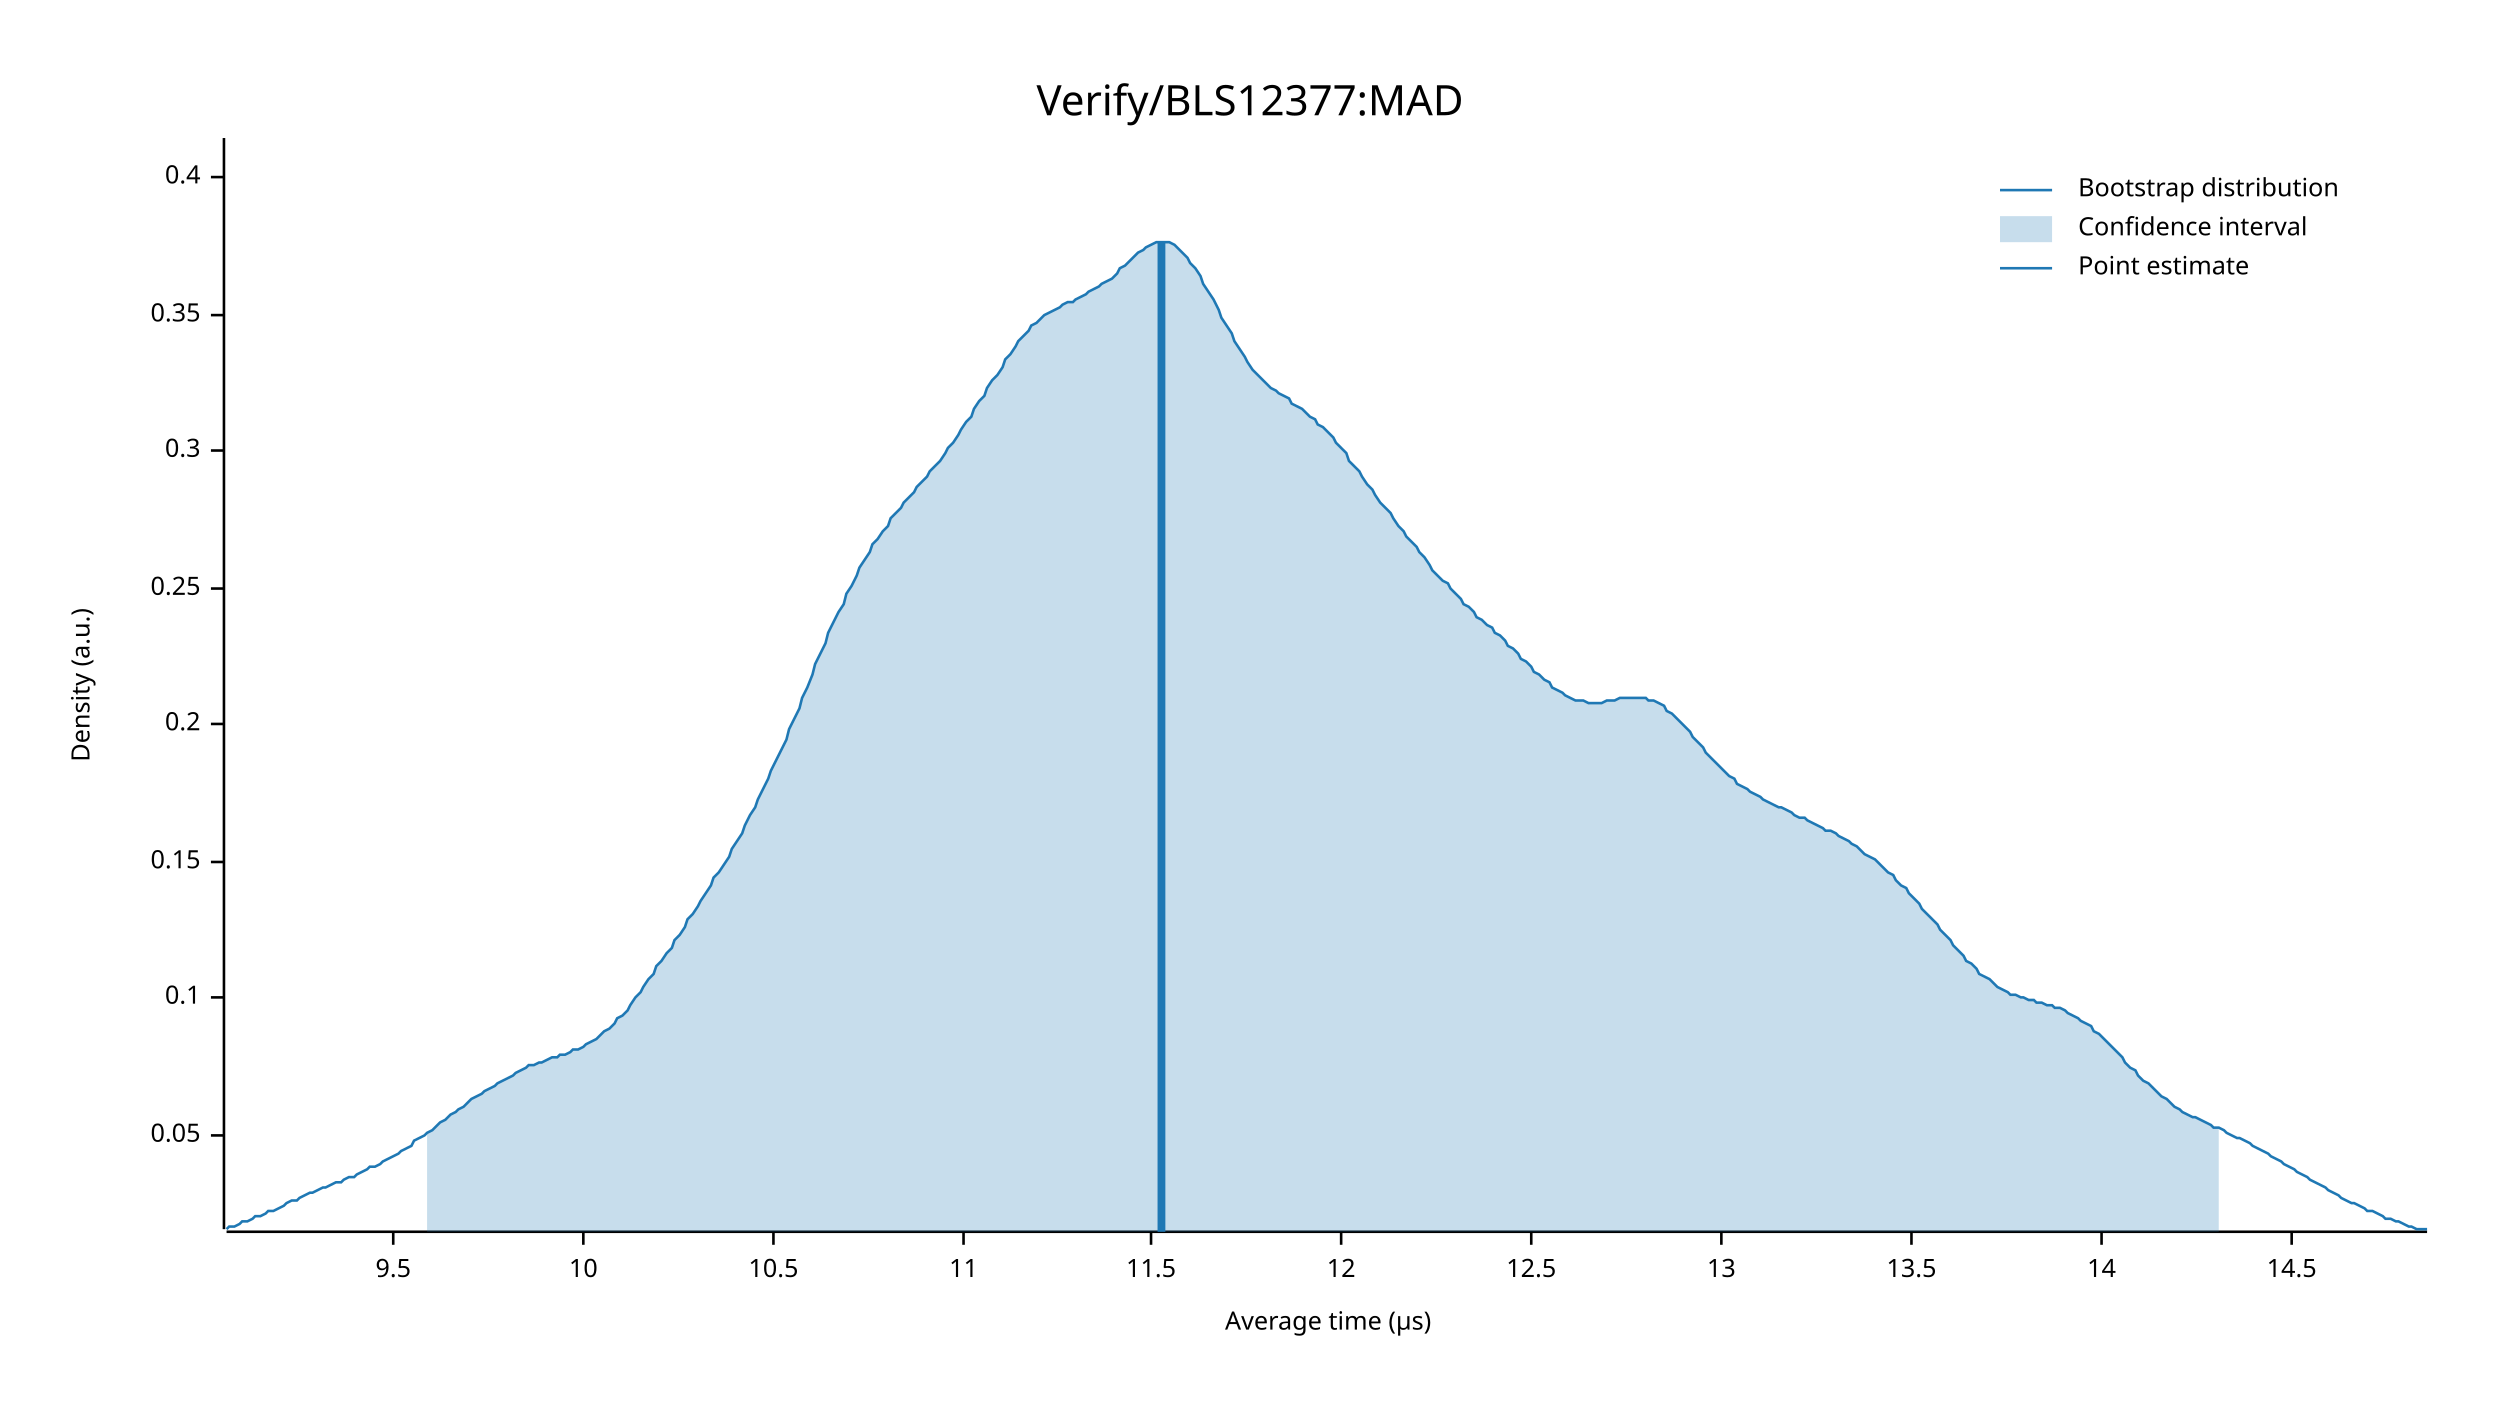
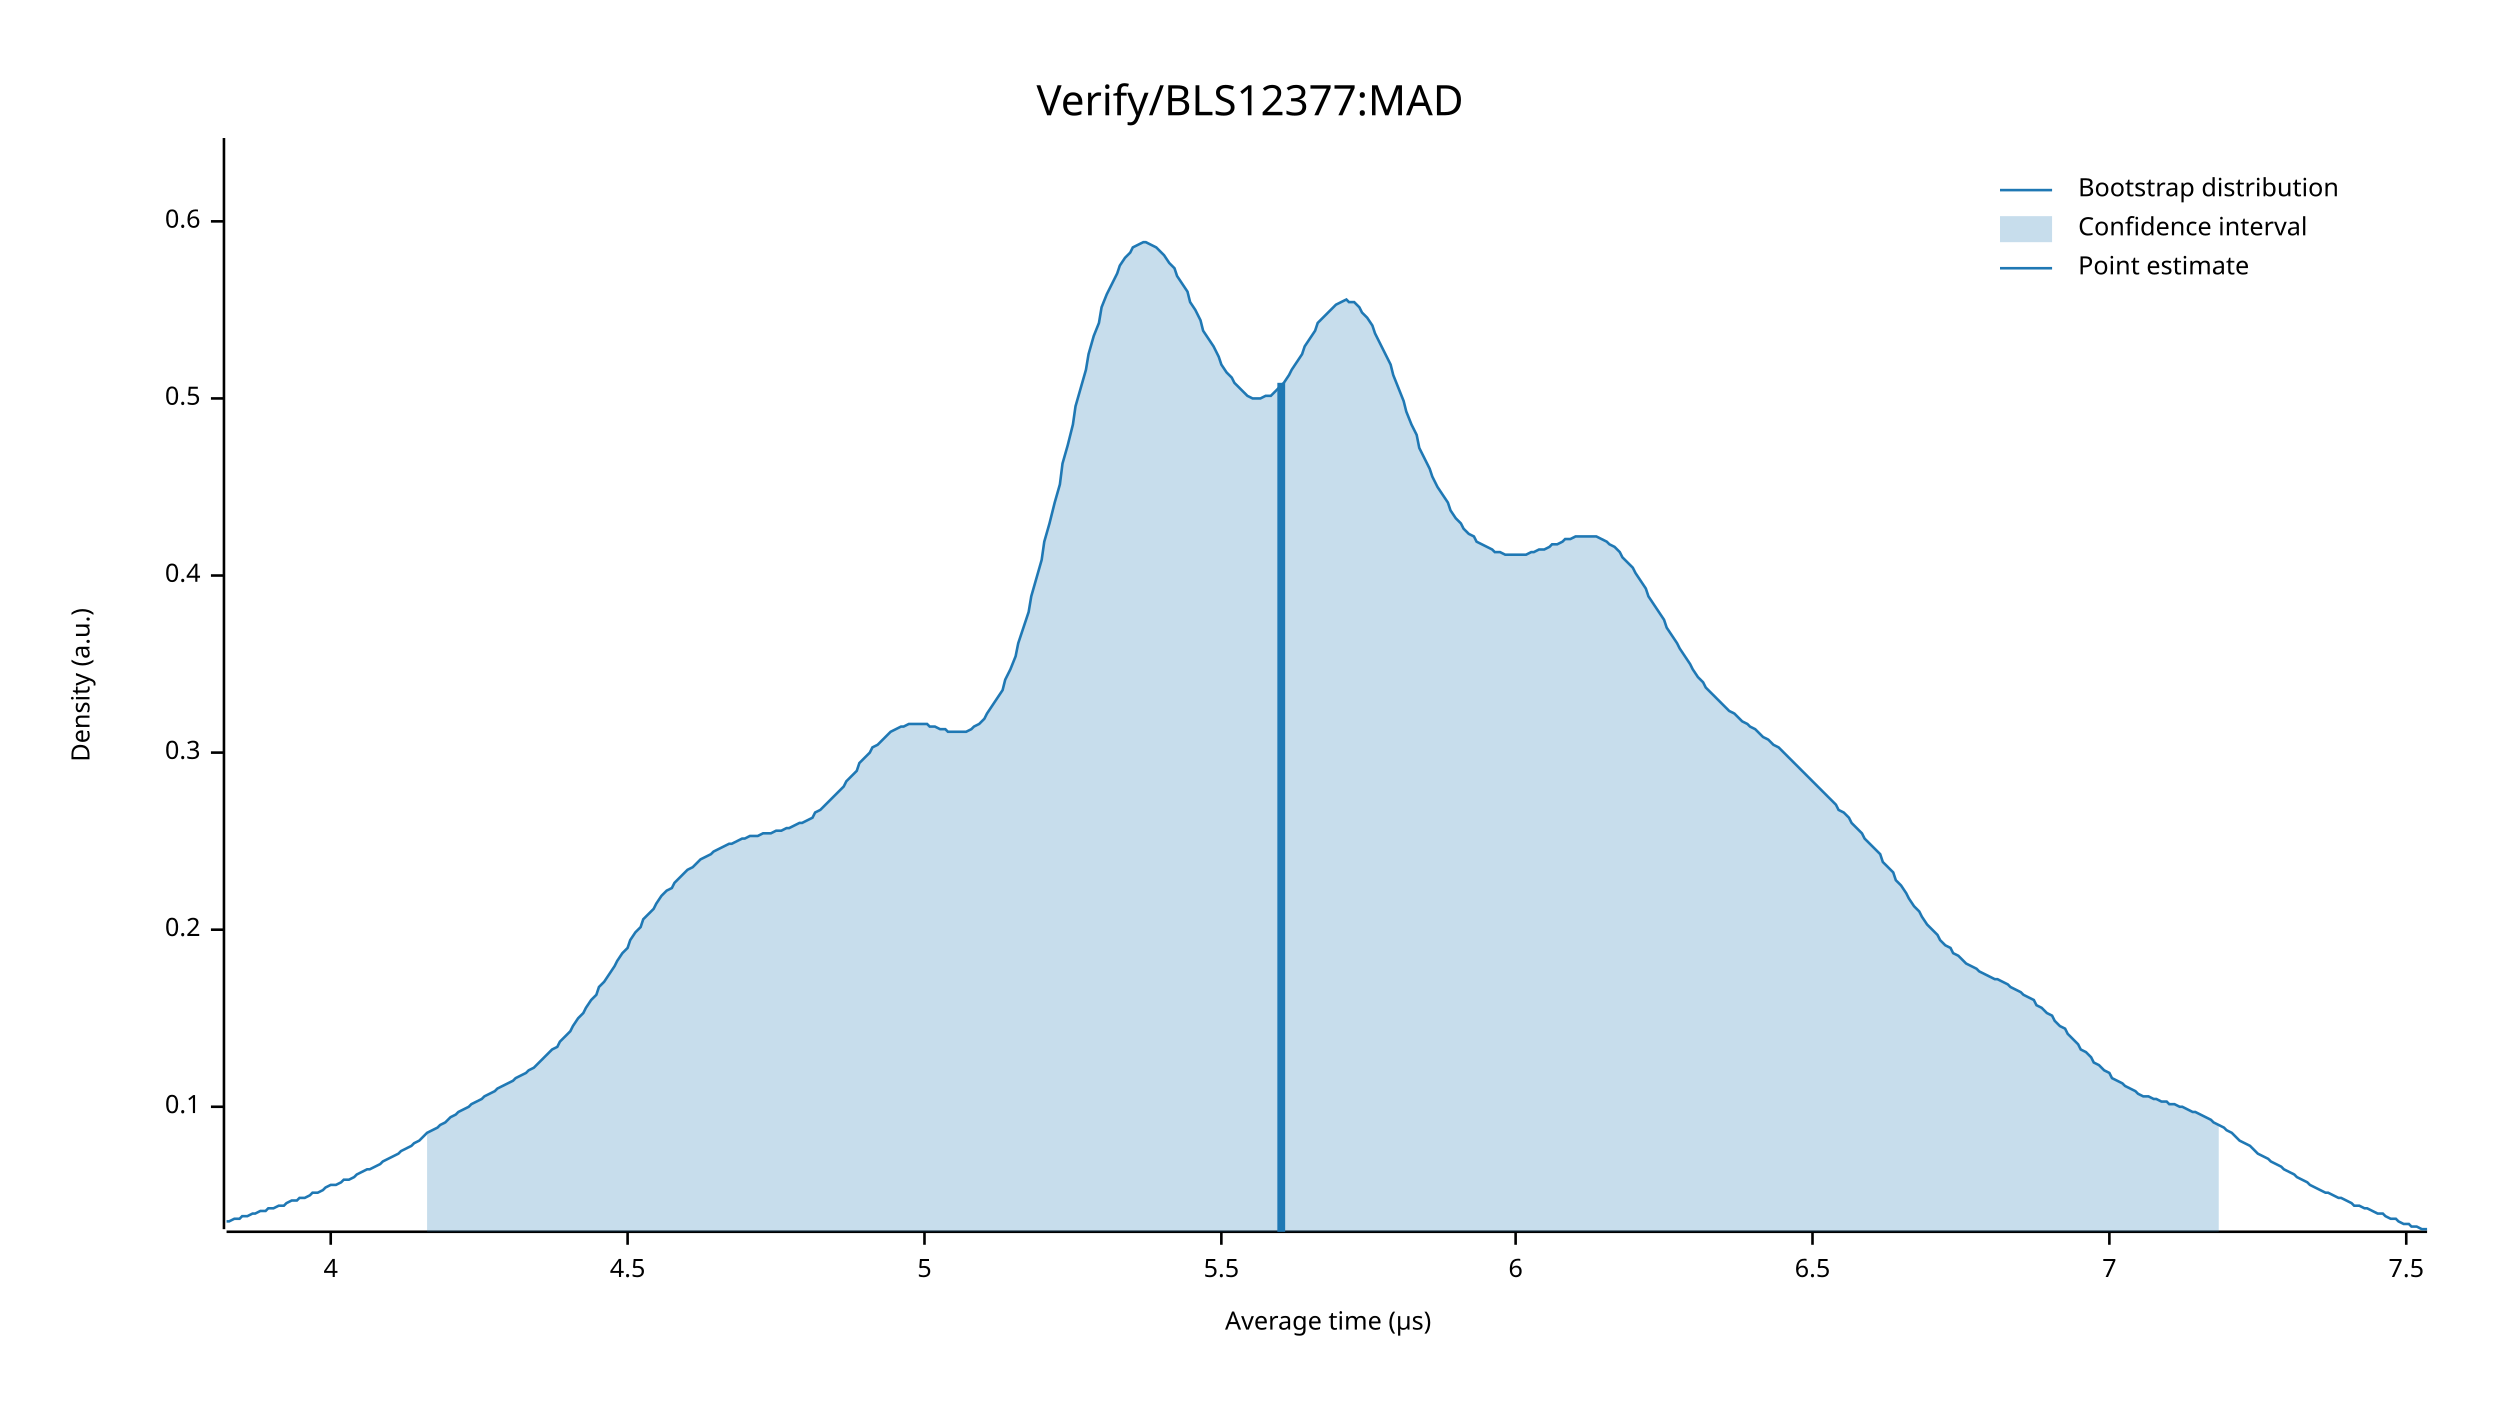
<svg xmlns="http://www.w3.org/2000/svg" width="960" height="540" viewBox="0 0 960 540">
  <text x="480" y="32" dy="0.76em" text-anchor="middle" font-family="sans-serif" font-size="16.129" opacity="1" fill="#000000">
Verify/BLS12377:MAD
</text>
  <text x="27" y="263" dy="0.76em" text-anchor="middle" font-family="sans-serif" font-size="9.677" opacity="1" fill="#000000" transform="rotate(270, 27, 263)">
Density (a.u.)
</text>
  <text x="510" y="513" dy="-0.5ex" text-anchor="middle" font-family="sans-serif" font-size="9.677" opacity="1" fill="#000000">
Average time (µs)
</text>
  <polyline fill="none" opacity="1" stroke="#000000" stroke-width="1" points="86,53 86,472 " />
-   <text x="77" y="436" dy="0.5ex" text-anchor="end" font-family="sans-serif" font-size="9.677" opacity="1" fill="#000000">
- 0.05
- </text>
-   <polyline fill="none" opacity="1" stroke="#000000" stroke-width="1" points="81,436 86,436 " />
-   <text x="77" y="383" dy="0.5ex" text-anchor="end" font-family="sans-serif" font-size="9.677" opacity="1" fill="#000000">
+   <text x="77" y="425" dy="0.5ex" text-anchor="end" font-family="sans-serif" font-size="9.677" opacity="1" fill="#000000">
0.1
</text>
-   <polyline fill="none" opacity="1" stroke="#000000" stroke-width="1" points="81,383 86,383 " />
-   <text x="77" y="331" dy="0.5ex" text-anchor="end" font-family="sans-serif" font-size="9.677" opacity="1" fill="#000000">
- 0.15
- </text>
-   <polyline fill="none" opacity="1" stroke="#000000" stroke-width="1" points="81,331 86,331 " />
-   <text x="77" y="278" dy="0.5ex" text-anchor="end" font-family="sans-serif" font-size="9.677" opacity="1" fill="#000000">
+   <polyline fill="none" opacity="1" stroke="#000000" stroke-width="1" points="81,425 86,425 " />
+   <text x="77" y="357" dy="0.5ex" text-anchor="end" font-family="sans-serif" font-size="9.677" opacity="1" fill="#000000">
0.2
</text>
-   <polyline fill="none" opacity="1" stroke="#000000" stroke-width="1" points="81,278 86,278 " />
-   <text x="77" y="226" dy="0.5ex" text-anchor="end" font-family="sans-serif" font-size="9.677" opacity="1" fill="#000000">
- 0.25
- </text>
-   <polyline fill="none" opacity="1" stroke="#000000" stroke-width="1" points="81,226 86,226 " />
-   <text x="77" y="173" dy="0.5ex" text-anchor="end" font-family="sans-serif" font-size="9.677" opacity="1" fill="#000000">
+   <polyline fill="none" opacity="1" stroke="#000000" stroke-width="1" points="81,357 86,357 " />
+   <text x="77" y="289" dy="0.5ex" text-anchor="end" font-family="sans-serif" font-size="9.677" opacity="1" fill="#000000">
0.3
</text>
-   <polyline fill="none" opacity="1" stroke="#000000" stroke-width="1" points="81,173 86,173 " />
-   <text x="77" y="121" dy="0.5ex" text-anchor="end" font-family="sans-serif" font-size="9.677" opacity="1" fill="#000000">
- 0.35
- </text>
-   <polyline fill="none" opacity="1" stroke="#000000" stroke-width="1" points="81,121 86,121 " />
-   <text x="77" y="68" dy="0.5ex" text-anchor="end" font-family="sans-serif" font-size="9.677" opacity="1" fill="#000000">
+   <polyline fill="none" opacity="1" stroke="#000000" stroke-width="1" points="81,289 86,289 " />
+   <text x="77" y="221" dy="0.5ex" text-anchor="end" font-family="sans-serif" font-size="9.677" opacity="1" fill="#000000">
0.4
</text>
-   <polyline fill="none" opacity="1" stroke="#000000" stroke-width="1" points="81,68 86,68 " />
+   <polyline fill="none" opacity="1" stroke="#000000" stroke-width="1" points="81,221 86,221 " />
+   <text x="77" y="153" dy="0.5ex" text-anchor="end" font-family="sans-serif" font-size="9.677" opacity="1" fill="#000000">
+ 0.5
+ </text>
+   <polyline fill="none" opacity="1" stroke="#000000" stroke-width="1" points="81,153 86,153 " />
+   <text x="77" y="85" dy="0.5ex" text-anchor="end" font-family="sans-serif" font-size="9.677" opacity="1" fill="#000000">
+ 0.6
+ </text>
+   <polyline fill="none" opacity="1" stroke="#000000" stroke-width="1" points="81,85 86,85 " />
  <polyline fill="none" opacity="1" stroke="#000000" stroke-width="1" points="87,473 932,473 " />
-   <text x="151" y="483" dy="0.76em" text-anchor="middle" font-family="sans-serif" font-size="9.677" opacity="1" fill="#000000">
- 9.5
+   <text x="127" y="483" dy="0.76em" text-anchor="middle" font-family="sans-serif" font-size="9.677" opacity="1" fill="#000000">
+ 4
</text>
-   <polyline fill="none" opacity="1" stroke="#000000" stroke-width="1" points="151,473 151,478 " />
-   <text x="224" y="483" dy="0.76em" text-anchor="middle" font-family="sans-serif" font-size="9.677" opacity="1" fill="#000000">
- 10
+   <polyline fill="none" opacity="1" stroke="#000000" stroke-width="1" points="127,473 127,478 " />
+   <text x="241" y="483" dy="0.76em" text-anchor="middle" font-family="sans-serif" font-size="9.677" opacity="1" fill="#000000">
+ 4.5
</text>
-   <polyline fill="none" opacity="1" stroke="#000000" stroke-width="1" points="224,473 224,478 " />
-   <text x="297" y="483" dy="0.76em" text-anchor="middle" font-family="sans-serif" font-size="9.677" opacity="1" fill="#000000">
- 10.5
+   <polyline fill="none" opacity="1" stroke="#000000" stroke-width="1" points="241,473 241,478 " />
+   <text x="355" y="483" dy="0.76em" text-anchor="middle" font-family="sans-serif" font-size="9.677" opacity="1" fill="#000000">
+ 5
</text>
-   <polyline fill="none" opacity="1" stroke="#000000" stroke-width="1" points="297,473 297,478 " />
-   <text x="370" y="483" dy="0.76em" text-anchor="middle" font-family="sans-serif" font-size="9.677" opacity="1" fill="#000000">
- 11
+   <polyline fill="none" opacity="1" stroke="#000000" stroke-width="1" points="355,473 355,478 " />
+   <text x="469" y="483" dy="0.76em" text-anchor="middle" font-family="sans-serif" font-size="9.677" opacity="1" fill="#000000">
+ 5.5
</text>
-   <polyline fill="none" opacity="1" stroke="#000000" stroke-width="1" points="370,473 370,478 " />
-   <text x="442" y="483" dy="0.76em" text-anchor="middle" font-family="sans-serif" font-size="9.677" opacity="1" fill="#000000">
- 11.5
+   <polyline fill="none" opacity="1" stroke="#000000" stroke-width="1" points="469,473 469,478 " />
+   <text x="582" y="483" dy="0.76em" text-anchor="middle" font-family="sans-serif" font-size="9.677" opacity="1" fill="#000000">
+ 6
</text>
-   <polyline fill="none" opacity="1" stroke="#000000" stroke-width="1" points="442,473 442,478 " />
-   <text x="515" y="483" dy="0.76em" text-anchor="middle" font-family="sans-serif" font-size="9.677" opacity="1" fill="#000000">
- 12
+   <polyline fill="none" opacity="1" stroke="#000000" stroke-width="1" points="582,473 582,478 " />
+   <text x="696" y="483" dy="0.76em" text-anchor="middle" font-family="sans-serif" font-size="9.677" opacity="1" fill="#000000">
+ 6.5
</text>
-   <polyline fill="none" opacity="1" stroke="#000000" stroke-width="1" points="515,473 515,478 " />
-   <text x="588" y="483" dy="0.76em" text-anchor="middle" font-family="sans-serif" font-size="9.677" opacity="1" fill="#000000">
- 12.5
+   <polyline fill="none" opacity="1" stroke="#000000" stroke-width="1" points="696,473 696,478 " />
+   <text x="810" y="483" dy="0.76em" text-anchor="middle" font-family="sans-serif" font-size="9.677" opacity="1" fill="#000000">
+ 7
</text>
-   <polyline fill="none" opacity="1" stroke="#000000" stroke-width="1" points="588,473 588,478 " />
-   <text x="661" y="483" dy="0.76em" text-anchor="middle" font-family="sans-serif" font-size="9.677" opacity="1" fill="#000000">
- 13
+   <polyline fill="none" opacity="1" stroke="#000000" stroke-width="1" points="810,473 810,478 " />
+   <text x="924" y="483" dy="0.76em" text-anchor="middle" font-family="sans-serif" font-size="9.677" opacity="1" fill="#000000">
+ 7.5
</text>
-   <polyline fill="none" opacity="1" stroke="#000000" stroke-width="1" points="661,473 661,478 " />
-   <text x="734" y="483" dy="0.76em" text-anchor="middle" font-family="sans-serif" font-size="9.677" opacity="1" fill="#000000">
- 13.5
- </text>
-   <polyline fill="none" opacity="1" stroke="#000000" stroke-width="1" points="734,473 734,478 " />
-   <text x="807" y="483" dy="0.76em" text-anchor="middle" font-family="sans-serif" font-size="9.677" opacity="1" fill="#000000">
- 14
- </text>
-   <polyline fill="none" opacity="1" stroke="#000000" stroke-width="1" points="807,473 807,478 " />
-   <text x="880" y="483" dy="0.76em" text-anchor="middle" font-family="sans-serif" font-size="9.677" opacity="1" fill="#000000">
- 14.5
- </text>
-   <polyline fill="none" opacity="1" stroke="#000000" stroke-width="1" points="880,473 880,478 " />
-   <polyline fill="none" opacity="1" stroke="#1F78B4" stroke-width="1" points="87,472 88,471 90,471 92,470 93,469 95,469 97,468 98,467 100,467 102,466 103,465 105,465 107,464 109,463 110,462 112,461 114,461 115,460 117,459 119,458 120,458 122,457 124,456 125,456 127,455 129,454 131,454 132,453 134,452 136,452 137,451 139,450 141,449 142,448 144,448 146,447 147,446 149,445 151,444 153,443 154,442 156,441 158,440 159,438 161,437 163,436 164,435 166,434 168,432 169,431 171,430 173,428 175,427 176,426 178,425 180,423 181,422 183,421 185,420 186,419 188,418 190,417 191,416 193,415 195,414 197,413 198,412 200,411 202,410 203,409 205,409 207,408 208,408 210,407 212,406 214,406 215,405 217,405 219,404 220,403 222,403 224,402 225,401 227,400 229,399 230,398 232,396 234,395 236,393 237,391 239,390 241,388 242,386 244,383 246,381 247,379 249,376 251,374 252,371 254,369 256,366 258,364 259,361 261,359 263,356 264,353 266,351 268,348 269,346 271,343 273,340 274,337 276,335 278,332 280,329 281,326 283,323 285,320 286,317 288,313 290,310 291,307 293,303 295,299 296,296 298,292 300,288 302,284 303,280 305,276 307,272 308,268 310,264 312,259 313,255 315,251 317,247 318,243 320,239 322,235 324,232 325,228 327,225 329,221 330,218 332,215 334,212 335,209 337,207 339,204 341,202 342,199 344,197 346,195 347,193 349,191 351,189 352,187 354,185 356,183 357,181 359,179 361,177 363,174 364,172 366,170 368,167 369,165 371,162 373,160 374,157 376,154 378,152 379,149 381,146 383,144 385,141 386,138 388,136 390,133 391,131 393,129 395,127 396,125 398,124 400,122 401,121 403,120 405,119 407,118 408,117 410,116 412,116 413,115 415,114 417,113 418,112 420,111 422,110 423,109 425,108 427,107 429,105 430,103 432,102 434,100 435,99 437,97 439,96 440,95 442,94 444,93 445,93 447,93 449,93 451,94 452,95 454,97 456,99 457,101 459,103 461,106 462,109 464,112 466,115 468,119 469,122 471,125 473,128 474,131 476,134 478,137 479,139 481,142 483,144 484,145 486,147 488,149 490,150 491,151 493,152 495,153 496,155 498,156 500,157 501,158 503,160 505,161 506,163 508,164 510,166 512,168 513,170 515,172 517,174 518,177 520,179 522,181 523,183 525,186 527,188 528,190 530,193 532,195 534,197 535,199 537,202 539,204 540,206 542,208 544,210 545,212 547,214 549,217 550,219 552,221 554,223 556,224 557,226 559,228 561,230 562,232 564,233 566,235 567,237 569,238 571,240 573,241 574,243 576,244 578,246 579,248 581,249 583,251 584,253 586,254 588,256 589,258 591,259 593,261 595,262 596,264 598,265 600,266 601,267 603,268 605,269 606,269 608,269 610,270 611,270 613,270 615,270 617,269 618,269 620,269 622,268 623,268 625,268 627,268 628,268 630,268 632,268 633,269 635,269 637,270 639,271 640,273 642,274 644,276 645,277 647,279 649,281 650,283 652,285 654,287 655,289 657,291 659,293 661,295 662,296 664,298 666,299 667,301 669,302 671,303 672,304 674,305 676,306 677,307 679,308 681,309 683,310 684,310 686,311 688,312 689,313 691,314 693,314 694,315 696,316 698,317 700,318 701,319 703,319 705,320 706,321 708,322 710,323 711,324 713,325 715,327 716,328 718,329 720,330 722,332 723,333 725,335 727,336 728,338 730,340 732,341 733,343 735,345 737,347 738,349 740,351 742,353 744,355 745,357 747,359 749,361 750,363 752,365 754,367 755,369 757,370 759,372 760,374 762,375 764,376 766,378 767,379 769,380 771,381 772,382 774,382 776,383 777,383 779,384 781,384 782,385 784,385 786,386 788,386 789,387 791,387 793,388 794,389 796,390 798,391 799,392 801,393 803,394 804,396 806,397 808,399 810,401 811,402 813,404 815,406 816,408 818,410 820,411 821,413 823,415 825,416 827,418 828,419 830,421 832,422 833,423 835,425 837,426 838,427 840,428 842,429 843,429 845,430 847,431 849,432 850,433 852,433 854,434 855,435 857,436 859,437 860,437 862,438 864,439 865,440 867,441 869,442 871,443 872,444 874,445 876,446 877,447 879,448 881,449 882,450 884,451 886,452 887,453 889,454 891,455 893,456 894,457 896,458 898,459 899,460 901,461 903,462 904,462 906,463 908,464 909,465 911,465 913,466 915,467 916,468 918,468 920,469 921,469 923,470 925,471 926,471 928,472 930,472 932,472 " />
-   <polygon opacity="0.25" fill="#1F78B4" points="164,435 166,434 168,432 169,431 171,430 173,428 175,427 176,426 178,425 180,423 181,422 183,421 185,420 186,419 188,418 190,417 191,416 193,415 195,414 197,413 198,412 200,411 202,410 203,409 205,409 207,408 208,408 210,407 212,406 214,406 215,405 217,405 219,404 220,403 222,403 224,402 225,401 227,400 229,399 230,398 232,396 234,395 236,393 237,391 239,390 241,388 242,386 244,383 246,381 247,379 249,376 251,374 252,371 254,369 256,366 258,364 259,361 261,359 263,356 264,353 266,351 268,348 269,346 271,343 273,340 274,337 276,335 278,332 280,329 281,326 283,323 285,320 286,317 288,313 290,310 291,307 293,303 295,299 296,296 298,292 300,288 302,284 303,280 305,276 307,272 308,268 310,264 312,259 313,255 315,251 317,247 318,243 320,239 322,235 324,232 325,228 327,225 329,221 330,218 332,215 334,212 335,209 337,207 339,204 341,202 342,199 344,197 346,195 347,193 349,191 351,189 352,187 354,185 356,183 357,181 359,179 361,177 363,174 364,172 366,170 368,167 369,165 371,162 373,160 374,157 376,154 378,152 379,149 381,146 383,144 385,141 386,138 388,136 390,133 391,131 393,129 395,127 396,125 398,124 400,122 401,121 403,120 405,119 407,118 408,117 410,116 412,116 413,115 415,114 417,113 418,112 420,111 422,110 423,109 425,108 427,107 429,105 430,103 432,102 434,100 435,99 437,97 439,96 440,95 442,94 444,93 445,93 447,93 449,93 451,94 452,95 454,97 456,99 457,101 459,103 461,106 462,109 464,112 466,115 468,119 469,122 471,125 473,128 474,131 476,134 478,137 479,139 481,142 483,144 484,145 486,147 488,149 490,150 491,151 493,152 495,153 496,155 498,156 500,157 501,158 503,160 505,161 506,163 508,164 510,166 512,168 513,170 515,172 517,174 518,177 520,179 522,181 523,183 525,186 527,188 528,190 530,193 532,195 534,197 535,199 537,202 539,204 540,206 542,208 544,210 545,212 547,214 549,217 550,219 552,221 554,223 556,224 557,226 559,228 561,230 562,232 564,233 566,235 567,237 569,238 571,240 573,241 574,243 576,244 578,246 579,248 581,249 583,251 584,253 586,254 588,256 589,258 591,259 593,261 595,262 596,264 598,265 600,266 601,267 603,268 605,269 606,269 608,269 610,270 611,270 613,270 615,270 617,269 618,269 620,269 622,268 623,268 625,268 627,268 628,268 630,268 632,268 633,269 635,269 637,270 639,271 640,273 642,274 644,276 645,277 647,279 649,281 650,283 652,285 654,287 655,289 657,291 659,293 661,295 662,296 664,298 666,299 667,301 669,302 671,303 672,304 674,305 676,306 677,307 679,308 681,309 683,310 684,310 686,311 688,312 689,313 691,314 693,314 694,315 696,316 698,317 700,318 701,319 703,319 705,320 706,321 708,322 710,323 711,324 713,325 715,327 716,328 718,329 720,330 722,332 723,333 725,335 727,336 728,338 730,340 732,341 733,343 735,345 737,347 738,349 740,351 742,353 744,355 745,357 747,359 749,361 750,363 752,365 754,367 755,369 757,370 759,372 760,374 762,375 764,376 766,378 767,379 769,380 771,381 772,382 774,382 776,383 777,383 779,384 781,384 782,385 784,385 786,386 788,386 789,387 791,387 793,388 794,389 796,390 798,391 799,392 801,393 803,394 804,396 806,397 808,399 810,401 811,402 813,404 815,406 816,408 818,410 820,411 821,413 823,415 825,416 827,418 828,419 830,421 832,422 833,423 835,425 837,426 838,427 840,428 842,429 843,429 845,430 847,431 849,432 850,433 852,433 852,473 164,473 " />
-   <polyline fill="none" opacity="1" stroke="#1F78B4" stroke-width="3" points="446,473 446,93 " />
+   <polyline fill="none" opacity="1" stroke="#000000" stroke-width="1" points="924,473 924,478 " />
+   <polyline fill="none" opacity="1" stroke="#1F78B4" stroke-width="1" points="87,469 88,469 90,468 92,468 93,467 95,467 97,466 98,466 100,465 102,465 103,464 105,464 107,463 109,463 110,462 112,461 114,461 115,460 117,460 119,459 120,458 122,458 124,457 125,456 127,455 129,455 131,454 132,453 134,453 136,452 137,451 139,450 141,449 142,449 144,448 146,447 147,446 149,445 151,444 153,443 154,442 156,441 158,440 159,439 161,438 163,436 164,435 166,434 168,433 169,432 171,431 173,429 175,428 176,427 178,426 180,425 181,424 183,423 185,422 186,421 188,420 190,419 191,418 193,417 195,416 197,415 198,414 200,413 202,412 203,411 205,410 207,408 208,407 210,405 212,403 214,402 215,400 217,398 219,396 220,394 222,391 224,389 225,387 227,384 229,382 230,379 232,377 234,374 236,371 237,369 239,366 241,364 242,361 244,358 246,356 247,353 249,351 251,349 252,347 254,344 256,342 258,341 259,339 261,337 263,335 264,334 266,333 268,331 269,330 271,329 273,328 274,327 276,326 278,325 280,324 281,324 283,323 285,322 286,322 288,321 290,321 291,321 293,320 295,320 296,320 298,319 300,319 302,318 303,318 305,317 307,316 308,316 310,315 312,314 313,312 315,311 317,309 318,308 320,306 322,304 324,302 325,300 327,298 329,296 330,293 332,291 334,289 335,287 337,286 339,284 341,282 342,281 344,280 346,279 347,279 349,278 351,278 352,278 354,278 356,278 357,279 359,279 361,280 363,280 364,281 366,281 368,281 369,281 371,281 373,280 374,279 376,278 378,276 379,274 381,271 383,268 385,265 386,261 388,257 390,252 391,247 393,241 395,235 396,229 398,222 400,215 401,208 403,201 405,193 407,186 408,178 410,171 412,163 413,156 415,149 417,142 418,136 420,129 422,124 423,118 425,113 427,109 429,105 430,102 432,99 434,97 435,95 437,94 439,93 440,93 442,94 444,95 445,96 447,98 449,101 451,103 452,106 454,109 456,112 457,116 459,119 461,123 462,127 464,130 466,133 468,137 469,140 471,143 473,145 474,147 476,149 478,151 479,152 481,153 483,153 484,153 486,152 488,152 490,150 491,149 493,147 495,144 496,142 498,139 500,136 501,133 503,130 505,127 506,124 508,122 510,120 512,118 513,117 515,116 517,115 518,116 520,116 522,118 523,120 525,122 527,125 528,128 530,132 532,136 534,140 535,144 537,149 539,154 540,158 542,163 544,167 545,172 547,176 549,180 550,183 552,187 554,190 556,193 557,196 559,199 561,201 562,203 564,205 566,206 567,208 569,209 571,210 573,211 574,212 576,212 578,213 579,213 581,213 583,213 584,213 586,213 588,212 589,212 591,211 593,211 595,210 596,209 598,209 600,208 601,207 603,207 605,206 606,206 608,206 610,206 611,206 613,206 615,207 617,208 618,209 620,210 622,212 623,214 625,216 627,218 628,220 630,223 632,226 633,229 635,232 637,235 639,238 640,241 642,244 644,247 645,249 647,252 649,255 650,257 652,260 654,262 655,264 657,266 659,268 661,270 662,271 664,273 666,274 667,275 669,277 671,278 672,279 674,280 676,282 677,283 679,284 681,286 683,287 684,288 686,290 688,292 689,293 691,295 693,297 694,298 696,300 698,302 700,304 701,305 703,307 705,309 706,311 708,312 710,314 711,316 713,318 715,320 716,322 718,324 720,326 722,328 723,331 725,333 727,335 728,338 730,340 732,343 733,345 735,348 737,350 738,352 740,355 742,357 744,359 745,361 747,363 749,364 750,366 752,367 754,369 755,370 757,371 759,372 760,373 762,374 764,375 766,376 767,376 769,377 771,378 772,379 774,380 776,381 777,382 779,383 781,384 782,386 784,387 786,389 788,390 789,392 791,394 793,395 794,397 796,399 798,401 799,403 801,404 803,406 804,408 806,409 808,411 810,412 811,414 813,415 815,416 816,417 818,418 820,419 821,420 823,421 825,421 827,422 828,422 830,423 832,423 833,424 835,424 837,425 838,425 840,426 842,427 843,427 845,428 847,429 849,430 850,431 852,432 854,433 855,434 857,435 859,437 860,438 862,439 864,440 865,441 867,443 869,444 871,445 872,446 874,447 876,448 877,449 879,450 881,451 882,452 884,453 886,454 887,455 889,456 891,457 893,458 894,458 896,459 898,460 899,460 901,461 903,462 904,463 906,463 908,464 909,464 911,465 913,466 915,466 916,467 918,468 920,468 921,469 923,470 925,470 926,471 928,471 930,472 932,472 " />
+   <polygon opacity="0.25" fill="#1F78B4" points="164,435 166,434 168,433 169,432 171,431 173,429 175,428 176,427 178,426 180,425 181,424 183,423 185,422 186,421 188,420 190,419 191,418 193,417 195,416 197,415 198,414 200,413 202,412 203,411 205,410 207,408 208,407 210,405 212,403 214,402 215,400 217,398 219,396 220,394 222,391 224,389 225,387 227,384 229,382 230,379 232,377 234,374 236,371 237,369 239,366 241,364 242,361 244,358 246,356 247,353 249,351 251,349 252,347 254,344 256,342 258,341 259,339 261,337 263,335 264,334 266,333 268,331 269,330 271,329 273,328 274,327 276,326 278,325 280,324 281,324 283,323 285,322 286,322 288,321 290,321 291,321 293,320 295,320 296,320 298,319 300,319 302,318 303,318 305,317 307,316 308,316 310,315 312,314 313,312 315,311 317,309 318,308 320,306 322,304 324,302 325,300 327,298 329,296 330,293 332,291 334,289 335,287 337,286 339,284 341,282 342,281 344,280 346,279 347,279 349,278 351,278 352,278 354,278 356,278 357,279 359,279 361,280 363,280 364,281 366,281 368,281 369,281 371,281 373,280 374,279 376,278 378,276 379,274 381,271 383,268 385,265 386,261 388,257 390,252 391,247 393,241 395,235 396,229 398,222 400,215 401,208 403,201 405,193 407,186 408,178 410,171 412,163 413,156 415,149 417,142 418,136 420,129 422,124 423,118 425,113 427,109 429,105 430,102 432,99 434,97 435,95 437,94 439,93 440,93 442,94 444,95 445,96 447,98 449,101 451,103 452,106 454,109 456,112 457,116 459,119 461,123 462,127 464,130 466,133 468,137 469,140 471,143 473,145 474,147 476,149 478,151 479,152 481,153 483,153 484,153 486,152 488,152 490,150 491,149 493,147 495,144 496,142 498,139 500,136 501,133 503,130 505,127 506,124 508,122 510,120 512,118 513,117 515,116 517,115 518,116 520,116 522,118 523,120 525,122 527,125 528,128 530,132 532,136 534,140 535,144 537,149 539,154 540,158 542,163 544,167 545,172 547,176 549,180 550,183 552,187 554,190 556,193 557,196 559,199 561,201 562,203 564,205 566,206 567,208 569,209 571,210 573,211 574,212 576,212 578,213 579,213 581,213 583,213 584,213 586,213 588,212 589,212 591,211 593,211 595,210 596,209 598,209 600,208 601,207 603,207 605,206 606,206 608,206 610,206 611,206 613,206 615,207 617,208 618,209 620,210 622,212 623,214 625,216 627,218 628,220 630,223 632,226 633,229 635,232 637,235 639,238 640,241 642,244 644,247 645,249 647,252 649,255 650,257 652,260 654,262 655,264 657,266 659,268 661,270 662,271 664,273 666,274 667,275 669,277 671,278 672,279 674,280 676,282 677,283 679,284 681,286 683,287 684,288 686,290 688,292 689,293 691,295 693,297 694,298 696,300 698,302 700,304 701,305 703,307 705,309 706,311 708,312 710,314 711,316 713,318 715,320 716,322 718,324 720,326 722,328 723,331 725,333 727,335 728,338 730,340 732,343 733,345 735,348 737,350 738,352 740,355 742,357 744,359 745,361 747,363 749,364 750,366 752,367 754,369 755,370 757,371 759,372 760,373 762,374 764,375 766,376 767,376 769,377 771,378 772,379 774,380 776,381 777,382 779,383 781,384 782,386 784,387 786,389 788,390 789,392 791,394 793,395 794,397 796,399 798,401 799,403 801,404 803,406 804,408 806,409 808,411 810,412 811,414 813,415 815,416 816,417 818,418 820,419 821,420 823,421 825,421 827,422 828,422 830,423 832,423 833,424 835,424 837,425 838,425 840,426 842,427 843,427 845,428 847,429 849,430 850,431 852,432 852,473 164,473 " />
+   <polyline fill="none" opacity="1" stroke="#1F78B4" stroke-width="3" points="492,473 492,147 " />
  <text x="798" y="68" dy="0.76em" text-anchor="start" font-family="sans-serif" font-size="9.677" opacity="1" fill="#000000">
Bootstrap distribution
</text>
  <text x="798" y="83" dy="0.76em" text-anchor="start" font-family="sans-serif" font-size="9.677" opacity="1" fill="#000000">
Confidence interval
</text>
  <text x="798" y="98" dy="0.76em" text-anchor="start" font-family="sans-serif" font-size="9.677" opacity="1" fill="#000000">
Point estimate
</text>
  <polyline fill="none" opacity="1" stroke="#1F78B4" stroke-width="1" points="768,73 788,73 " />
  <rect x="768" y="83" width="20" height="10" opacity="0.25" fill="#1F78B4" stroke="none" />
  <polyline fill="none" opacity="1" stroke="#1F78B4" stroke-width="1" points="768,103 788,103 " />
</svg>
